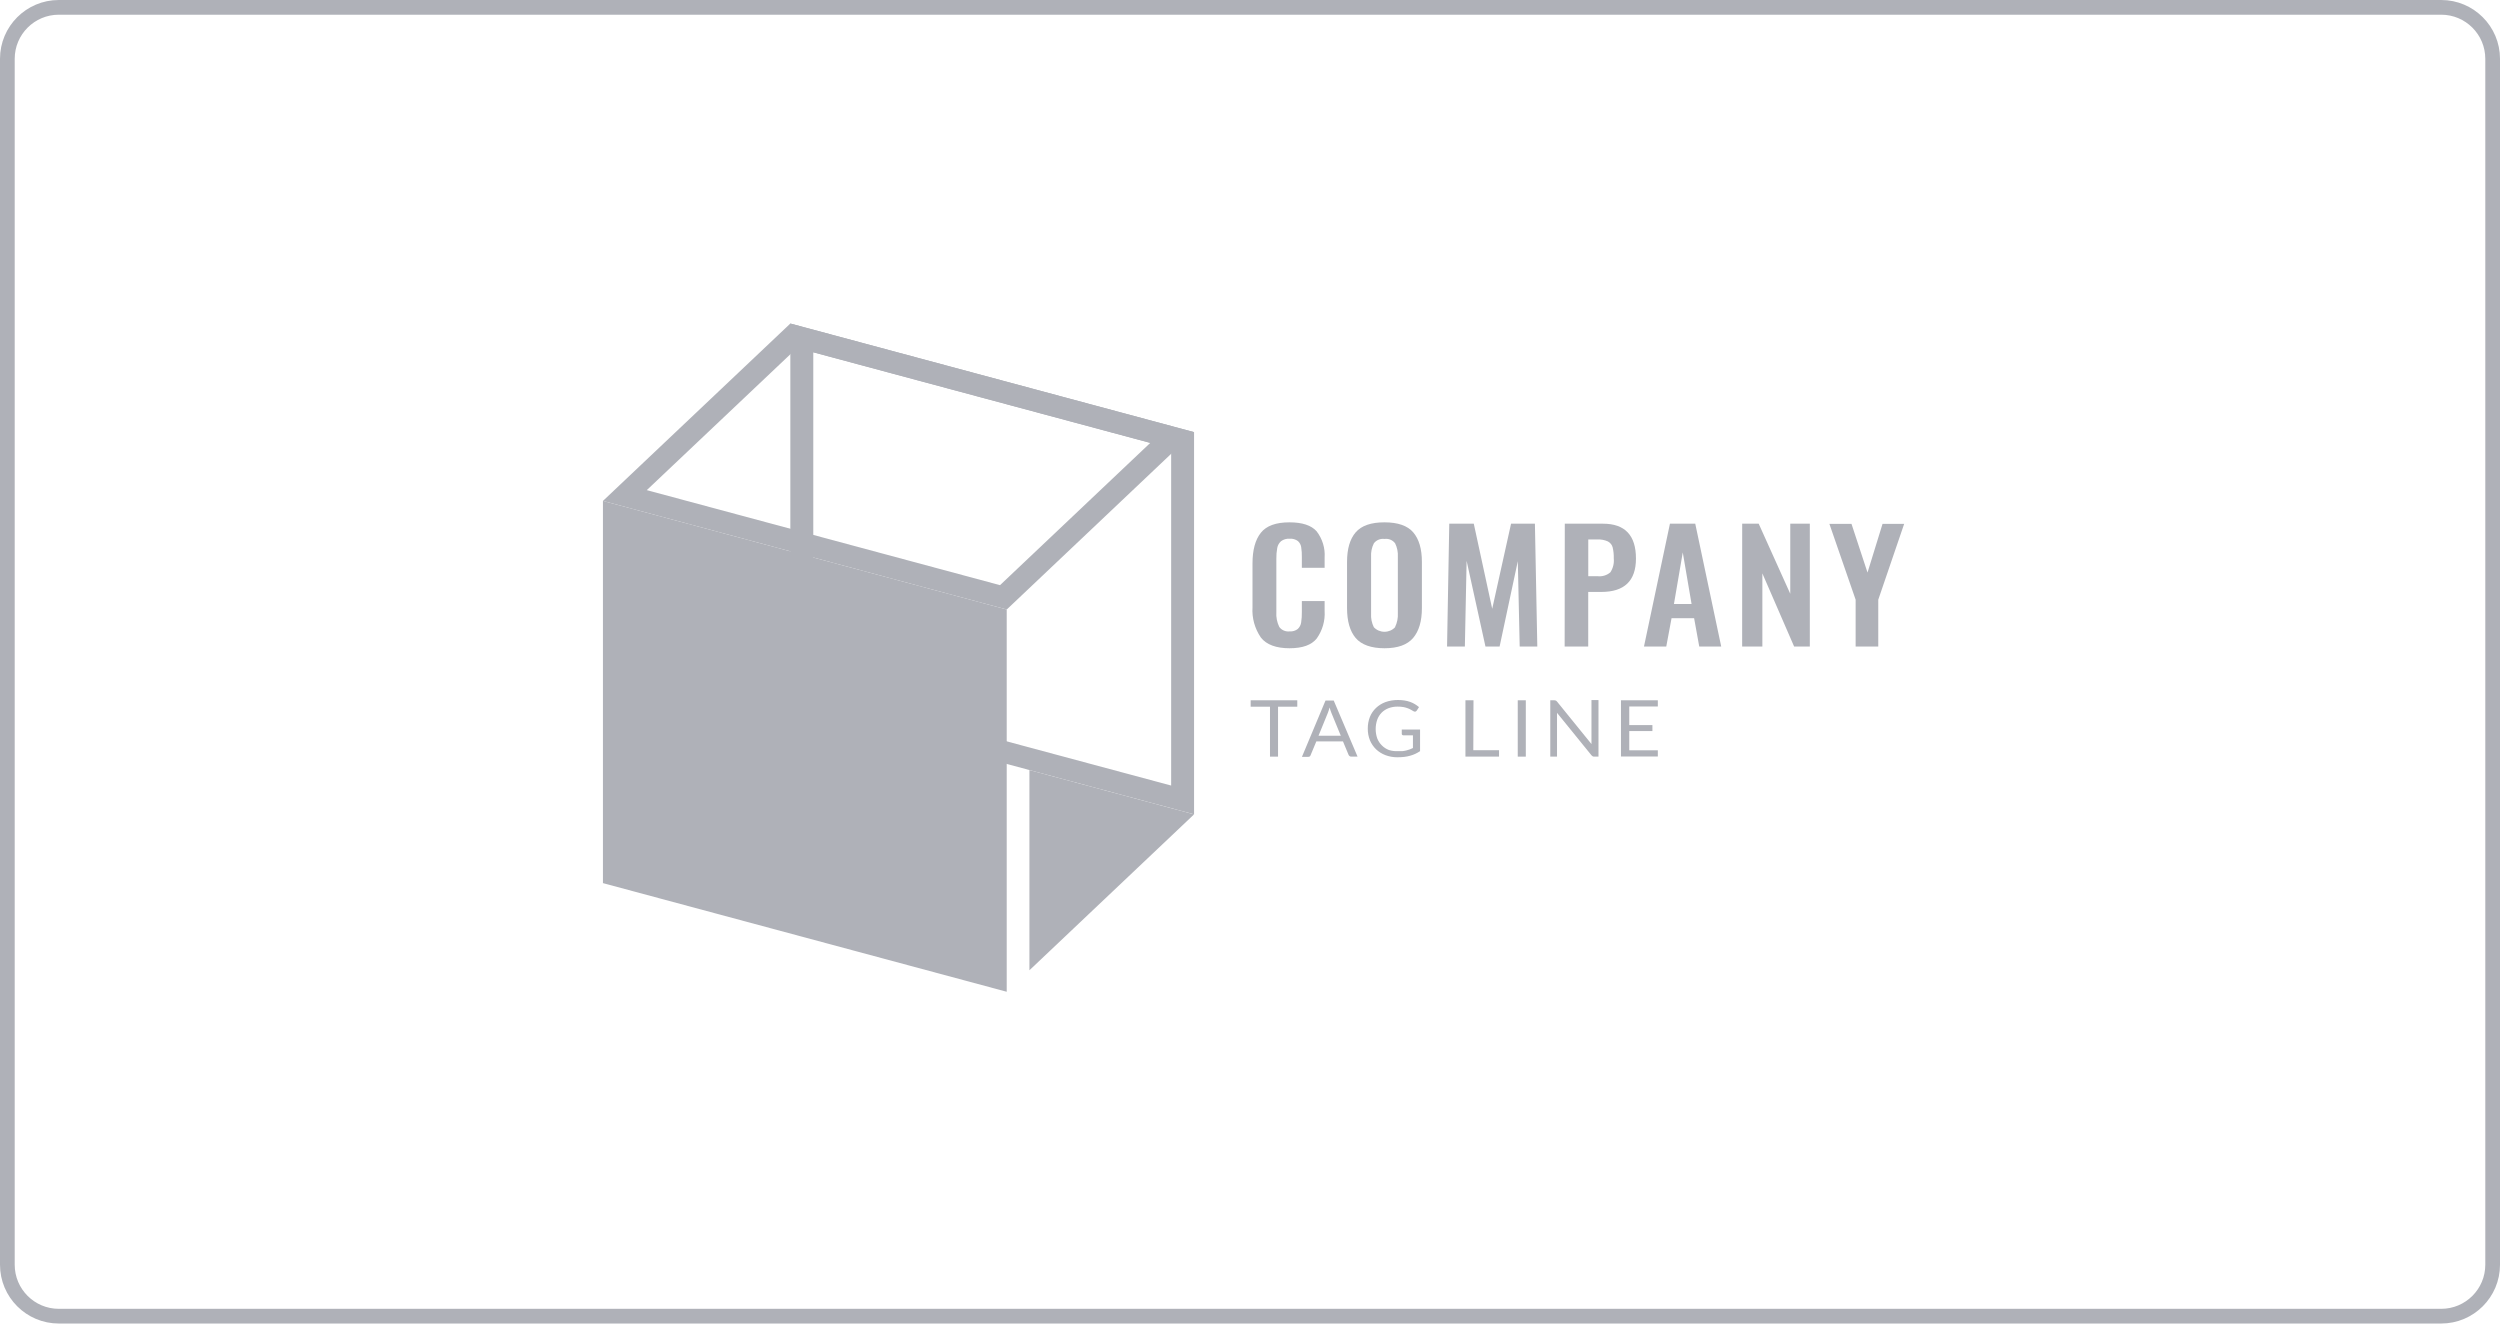
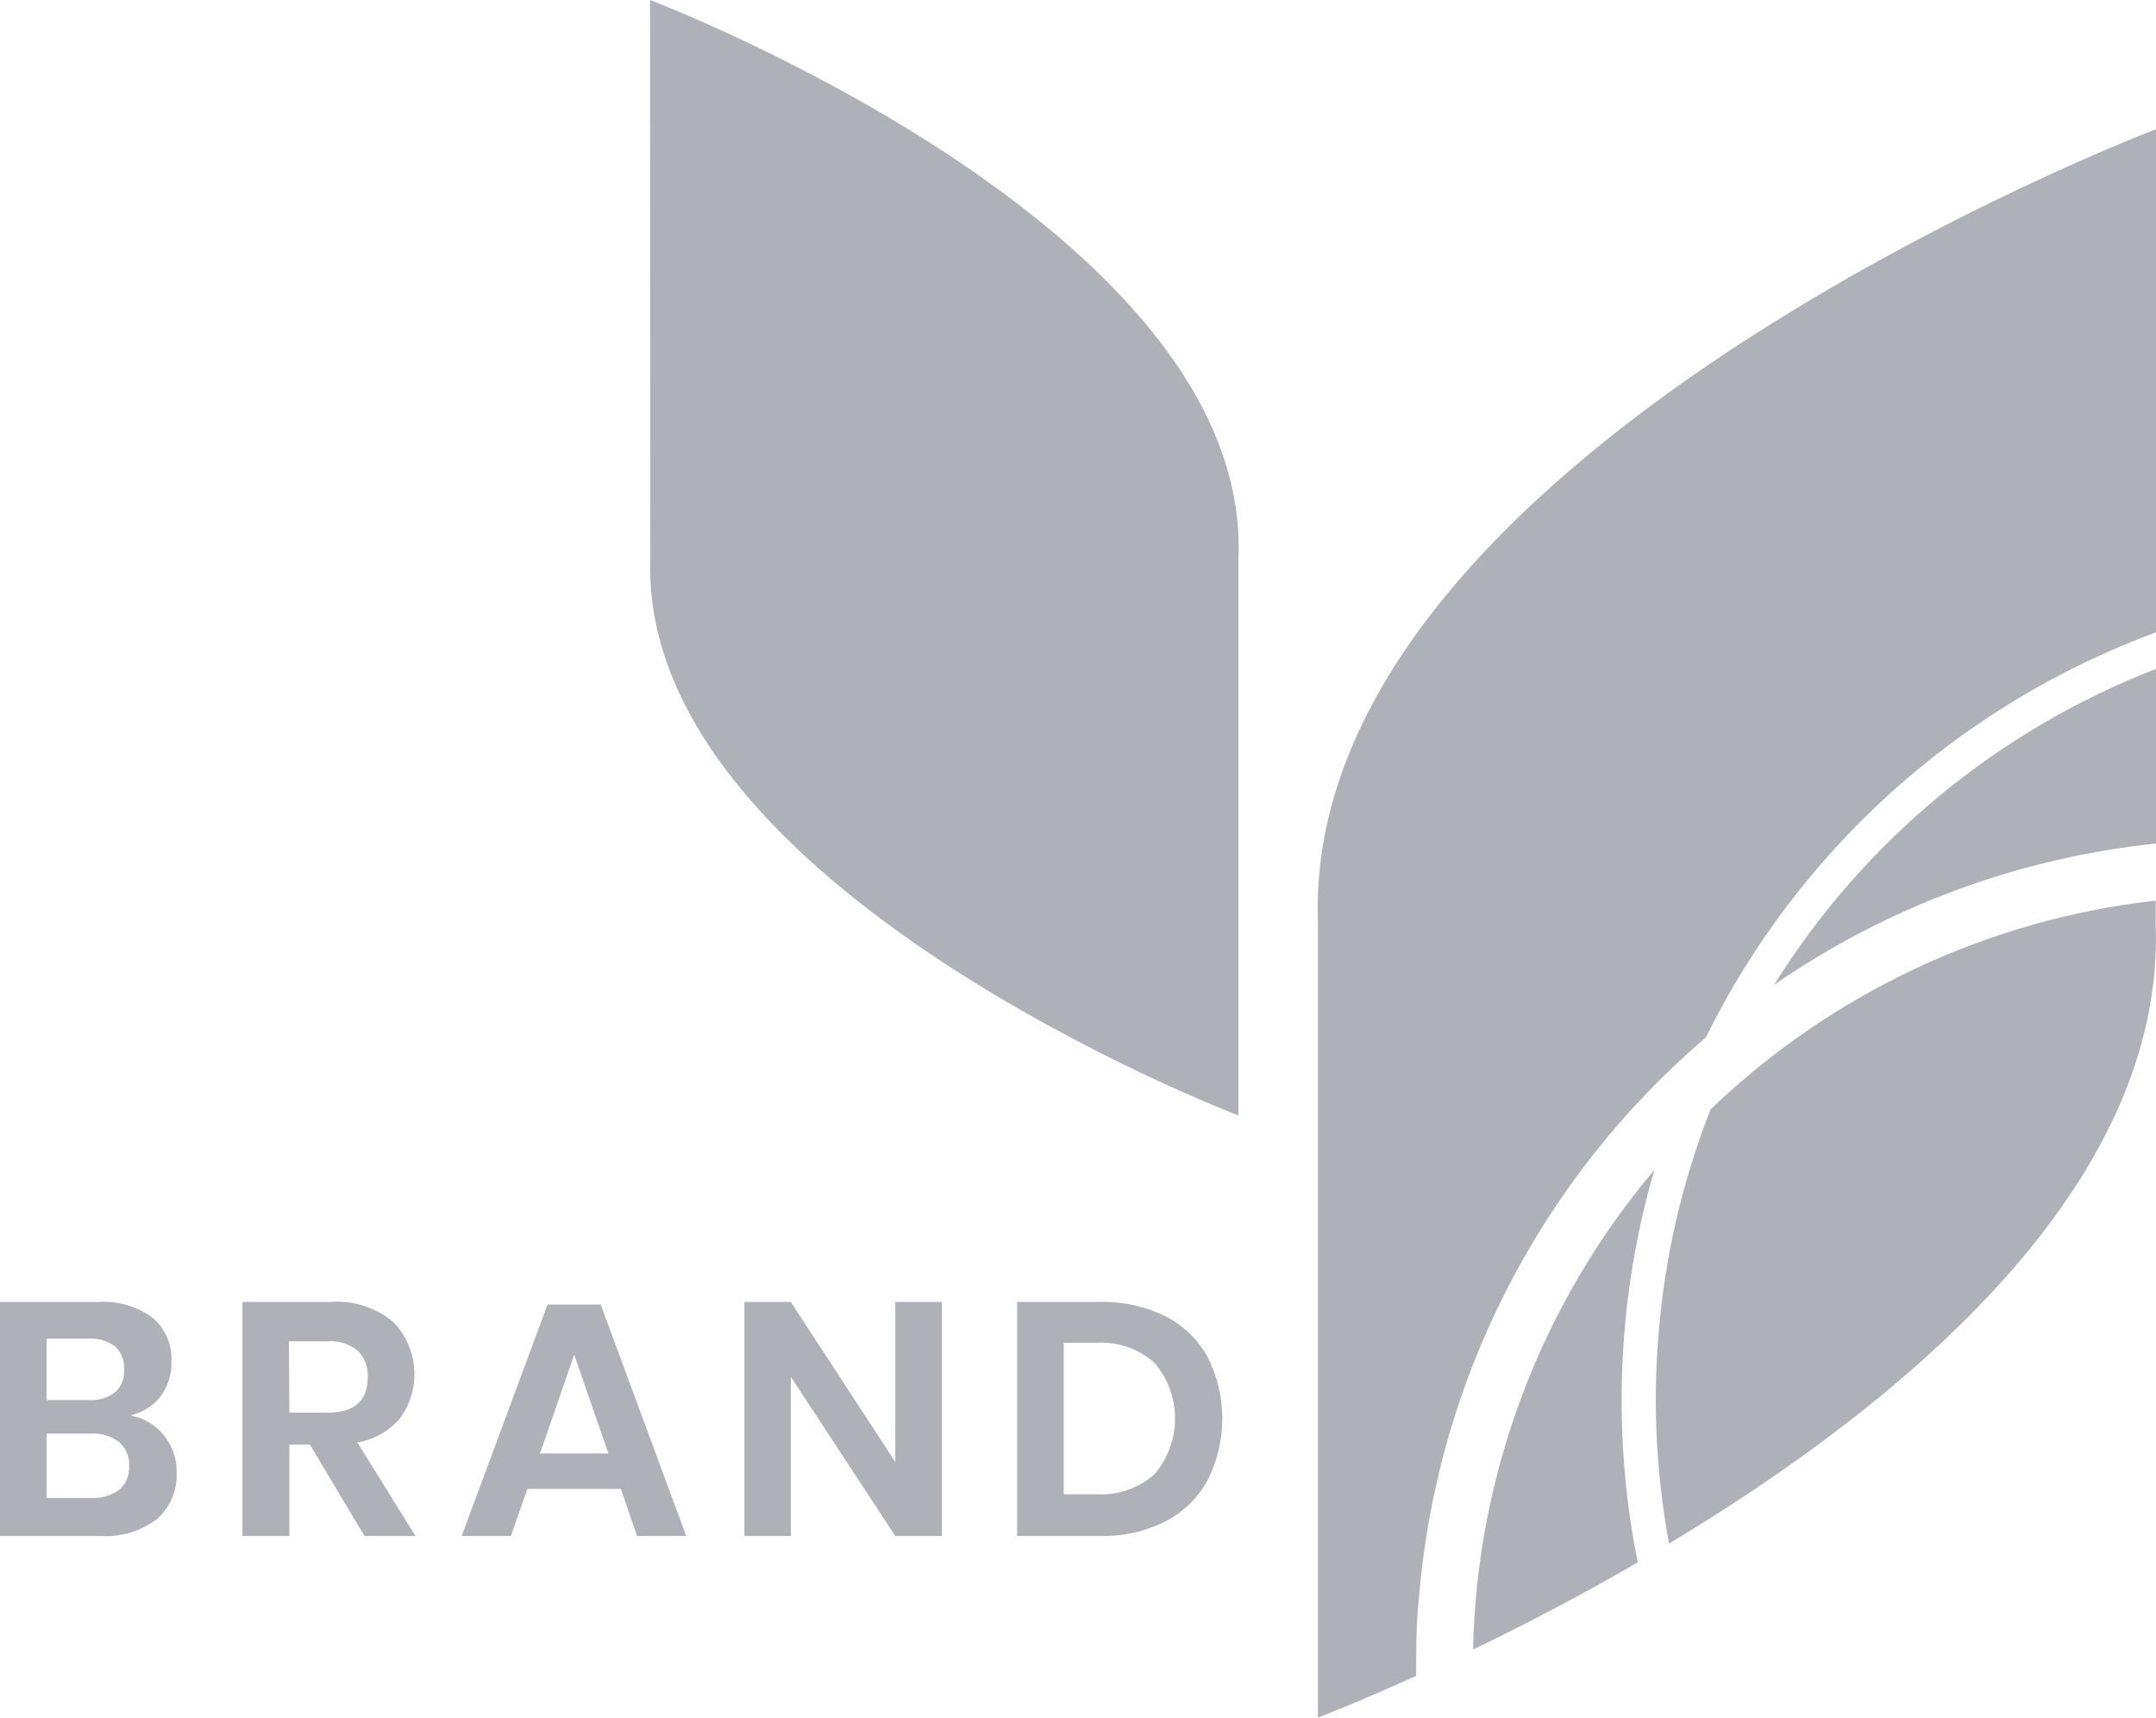
- <svg xmlns="http://www.w3.org/2000/svg" width="170" height="90" viewBox="0 0 170 90" fill="none">
-   <rect x="0.5" y="0.5" width="169" height="89" rx="3.5" stroke="#AFB1B8" />
-   <path d="M85.74 43.353C85.323 42.743 85.123 42.022 85.17 41.296V38.313C85.17 37.399 85.359 36.704 85.737 36.229C86.115 35.754 86.765 35.517 87.686 35.519C88.551 35.519 89.166 35.721 89.529 36.126C89.925 36.642 90.118 37.273 90.074 37.91V38.611H88.526V37.901C88.531 37.669 88.516 37.436 88.481 37.206C88.459 37.049 88.381 36.903 88.26 36.793C88.101 36.675 87.9 36.617 87.699 36.633C87.487 36.618 87.276 36.678 87.109 36.803C86.974 36.924 86.884 37.084 86.853 37.258C86.808 37.501 86.788 37.748 86.792 37.995V41.615C86.767 41.964 86.836 42.313 86.99 42.631C87.067 42.739 87.174 42.824 87.299 42.877C87.424 42.931 87.563 42.951 87.699 42.935C87.897 42.95 88.094 42.891 88.247 42.771C88.373 42.652 88.454 42.498 88.478 42.331C88.514 42.091 88.53 41.848 88.526 41.606V40.871H90.074V41.542C90.117 42.206 89.929 42.864 89.538 43.417C89.183 43.86 88.577 44.081 87.686 44.081C86.795 44.081 86.122 43.845 85.74 43.353Z" fill="#AFB1B8" />
-   <path d="M92.186 43.384C91.795 42.919 91.599 42.243 91.599 41.348V38.21C91.599 37.324 91.795 36.654 92.186 36.199C92.577 35.744 93.231 35.517 94.147 35.519C95.057 35.519 95.708 35.746 96.099 36.199C96.49 36.654 96.689 37.324 96.689 38.21V41.348C96.689 42.234 96.49 42.913 96.093 43.381C95.695 43.848 95.048 44.081 94.147 44.081C93.247 44.081 92.58 43.845 92.186 43.384ZM94.868 42.631C95.008 42.34 95.072 42.022 95.054 41.703V37.861C95.072 37.548 95.009 37.236 94.871 36.951C94.793 36.841 94.683 36.755 94.555 36.701C94.427 36.647 94.286 36.629 94.147 36.648C94.008 36.629 93.866 36.648 93.738 36.702C93.609 36.755 93.499 36.842 93.42 36.951C93.279 37.235 93.215 37.548 93.234 37.861V41.721C93.214 42.04 93.278 42.359 93.42 42.649C93.51 42.747 93.621 42.826 93.746 42.88C93.871 42.933 94.007 42.961 94.144 42.961C94.281 42.961 94.417 42.933 94.542 42.88C94.667 42.826 94.778 42.747 94.868 42.649V42.631Z" fill="#AFB1B8" />
-   <path d="M98.55 35.611H100.217L101.47 41.399L102.752 35.611H104.374L104.537 43.966H103.339L103.211 38.159L101.973 43.966H101.012L99.73 38.138L99.611 43.966H98.4L98.55 35.611Z" fill="#AFB1B8" />
-   <path d="M106.406 35.611H109.002C110.497 35.611 111.245 36.401 111.245 37.983C111.245 39.498 110.458 40.254 108.883 40.252H107.999V43.966H106.396L106.406 35.611ZM108.624 39.181C108.782 39.2 108.943 39.187 109.095 39.141C109.247 39.096 109.387 39.019 109.505 38.917C109.689 38.635 109.77 38.304 109.736 37.974C109.744 37.719 109.718 37.464 109.659 37.215C109.636 37.132 109.596 37.054 109.541 36.986C109.486 36.918 109.417 36.861 109.338 36.818C109.116 36.717 108.87 36.671 108.624 36.685H108.002V39.181H108.624Z" fill="#AFB1B8" />
-   <path d="M113.556 35.611H115.277L117.043 43.966H115.549L115.2 42.039H113.665L113.306 43.966H111.79L113.556 35.611ZM115.027 41.072L114.428 37.564L113.828 41.072H115.027Z" fill="#AFB1B8" />
-   <path d="M118.469 35.611H119.591L121.738 40.377V35.611H123.068V43.966H122.001L119.841 38.99V43.966H118.466L118.469 35.611Z" fill="#AFB1B8" />
-   <path d="M126.183 40.78L124.398 35.622H125.901L126.991 38.935L128.013 35.622H129.484L127.722 40.78V43.966H126.183V40.78Z" fill="#AFB1B8" />
-   <path d="M88.215 47.619V48.056H86.907V51.451H86.359V48.056H85.045V47.619H88.215Z" fill="#AFB1B8" />
-   <path d="M92.314 51.451H91.891C91.848 51.454 91.805 51.441 91.772 51.415C91.74 51.392 91.716 51.362 91.702 51.327L91.323 50.417H89.51L89.131 51.327C89.121 51.365 89.101 51.4 89.074 51.43C89.04 51.455 88.998 51.468 88.955 51.466H88.532L90.135 47.635H90.692L92.314 51.451ZM89.66 50.028H91.173L90.532 48.469C90.485 48.351 90.445 48.23 90.413 48.108C90.391 48.181 90.372 48.25 90.352 48.311L90.295 48.472L89.66 50.028Z" fill="#AFB1B8" />
-   <path d="M95.076 51.075C95.177 51.08 95.277 51.08 95.378 51.075C95.464 51.066 95.55 51.051 95.634 51.029C95.713 51.011 95.79 50.988 95.865 50.959C95.935 50.932 96.006 50.899 96.08 50.865V50.004H95.439C95.423 50.005 95.407 50.002 95.392 49.997C95.377 49.992 95.364 49.984 95.352 49.973C95.342 49.965 95.333 49.954 95.328 49.942C95.322 49.93 95.32 49.917 95.32 49.904V49.609H96.564V51.078C96.462 51.147 96.355 51.208 96.243 51.26C96.129 51.313 96.01 51.357 95.887 51.39C95.756 51.427 95.622 51.453 95.487 51.469C95.331 51.486 95.175 51.494 95.019 51.494C94.742 51.496 94.468 51.447 94.211 51.351C93.971 51.26 93.753 51.123 93.57 50.95C93.392 50.776 93.251 50.569 93.157 50.344C93.056 50.09 93.006 49.82 93.009 49.549C93.006 49.276 93.055 49.004 93.154 48.748C93.246 48.52 93.386 48.314 93.567 48.141C93.75 47.968 93.968 47.833 94.208 47.743C94.482 47.645 94.774 47.597 95.067 47.6C95.216 47.6 95.365 47.611 95.512 47.634C95.643 47.654 95.77 47.687 95.894 47.731C96.006 47.771 96.113 47.822 96.214 47.883C96.312 47.943 96.406 48.01 96.493 48.083L96.339 48.32C96.327 48.341 96.309 48.359 96.287 48.372C96.265 48.385 96.24 48.392 96.214 48.392C96.179 48.391 96.144 48.381 96.115 48.362C96.067 48.338 96.016 48.307 95.958 48.271C95.89 48.231 95.818 48.196 95.743 48.168C95.648 48.132 95.549 48.103 95.448 48.083C95.314 48.06 95.178 48.048 95.041 48.05C94.83 48.047 94.62 48.083 94.423 48.156C94.244 48.224 94.084 48.327 93.952 48.459C93.819 48.597 93.717 48.759 93.653 48.936C93.51 49.351 93.51 49.798 93.653 50.213C93.724 50.393 93.833 50.558 93.974 50.696C94.106 50.827 94.265 50.93 94.442 50.999C94.646 51.065 94.862 51.091 95.076 51.075Z" fill="#AFB1B8" />
-   <path d="M100.185 51.014H101.935V51.451H99.65V47.619H100.198L100.185 51.014Z" fill="#AFB1B8" />
-   <path d="M103.755 51.451H103.207V47.619H103.755V51.451Z" fill="#AFB1B8" />
-   <path d="M105.794 47.637C105.826 47.655 105.855 47.678 105.877 47.707L108.22 50.596C108.217 50.55 108.217 50.505 108.22 50.459C108.22 50.416 108.22 50.374 108.22 50.335V47.604H108.697V51.451H108.422C108.381 51.454 108.34 51.447 108.303 51.43C108.27 51.411 108.241 51.386 108.217 51.357L105.877 48.472C105.877 48.517 105.877 48.559 105.877 48.602C105.877 48.645 105.877 48.684 105.877 48.72V51.451H105.419V47.619H105.704C105.735 47.619 105.766 47.625 105.794 47.637Z" fill="#AFB1B8" />
-   <path d="M112.732 47.619V48.041H110.79V49.306H112.364V49.712H110.79V51.02H112.732V51.442H110.226V47.619H112.732Z" fill="#AFB1B8" />
-   <path d="M55.303 23.954L79.638 30.495V53.417L55.303 46.879V23.954ZM53.743 22V47.992L81.196 55.374V29.385L53.743 22Z" fill="#AFB1B8" />
-   <path d="M68.457 67.44L41 60.052V34.062L68.457 41.447V67.44Z" fill="#AFB1B8" />
-   <path d="M54.198 23.66L78.216 30.119L68.001 39.791L43.981 33.329L54.198 23.66ZM53.743 22L41 34.063L68.457 41.448L81.196 29.385L53.743 22Z" fill="#AFB1B8" />
-   <path d="M70.001 65.978L81.196 55.377L70.001 52.365V65.978Z" fill="#AFB1B8" />
+ <svg xmlns="http://www.w3.org/2000/svg" viewBox="0 0 59 47">
+   <path d="M4.488 39.278c.23.285.352.643.346 1.01a1.604 1.604 0 01-.536 1.277c-.447.339-1 .504-1.559.466H0v-6.405h2.683a2.284 2.284 0 011.487.426 1.464 1.464 0 01.52 1.198c.016.353-.095.7-.311.98-.209.254-.496.43-.817.5.363.067.692.26.926.548zm-3.213-.967H2.42c.261.02.52-.056.73-.213a.761.761 0 00.246-.626.788.788 0 00-.243-.625 1.106 1.106 0 00-.751-.216H1.275v1.68zm1.988 2.456a.796.796 0 00.271-.65.81.81 0 00-.277-.658 1.18 1.18 0 00-.78-.231H1.276v1.761h1.218c.274.016.546-.062.77-.222zM9.973 42.031L8.48 39.528h-.561v2.503H6.635v-6.405h2.43a2.39 2.39 0 011.693.545 2.047 2.047 0 01.18 2.65c-.3.345-.709.575-1.159.65l1.59 2.56H9.973zm-2.054-3.376h1.05c.73 0 1.094-.323 1.094-.97a.956.956 0 00-.268-.72 1.135 1.135 0 00-.826-.26H7.906l.013 1.95zM16.99 40.742h-2.558l-.452 1.29h-1.346l2.35-6.334h1.455l2.34 6.333h-1.346l-.442-1.289zm-.342-.97l-.935-2.703-.935 2.703h1.87zM25.776 42.031H24.5l-2.858-4.355v4.355h-1.271v-6.405h1.271l2.858 4.38v-4.38h1.275v6.405zM33.05 40.498a2.757 2.757 0 01-1.153 1.13c-.555.281-1.171.42-1.792.403h-2.27v-6.405h2.27a3.816 3.816 0 011.791.395c.488.246.89.636 1.154 1.117a3.736 3.736 0 010 3.36zm-1.459-.153a2.352 2.352 0 000-3.057 2.21 2.21 0 00-1.596-.545h-.885v4.146h.886a2.21 2.21 0 001.595-.544zM17.788 0S34.24 6.236 33.892 15.26v15.263s-16.44-6.24-16.096-15.263L17.788 0zM48.547 26.95A22.486 22.486 0 0159 23.082v-4.778a21.467 21.467 0 00-10.453 8.646z" fill="#AFB1B8" />
+   <path d="M46.68 28.389A22.382 22.382 0 0159 17.303V3.536s-23.43 8.883-22.934 21.733V47s1.044-.397 2.687-1.142c0-.695 0-1.395.074-2.1a22.606 22.606 0 017.854-15.369z" fill="#AFB1B8" />
+   <path d="M44.453 36.462c.123-1.507.397-2.998.82-4.45a21.04 21.04 0 00-4.962 13.126 68.028 68.028 0 004.506-2.384 22.573 22.573 0 01-.364-6.292zM45.384 36.54a21.58 21.58 0 00.29 5.698c6.401-3.846 13.594-9.788 13.317-16.968v-.626a20.972 20.972 0 00-12.18 5.713 21.492 21.492 0 00-1.427 6.183z" fill="#AFB1B8" />
</svg>
